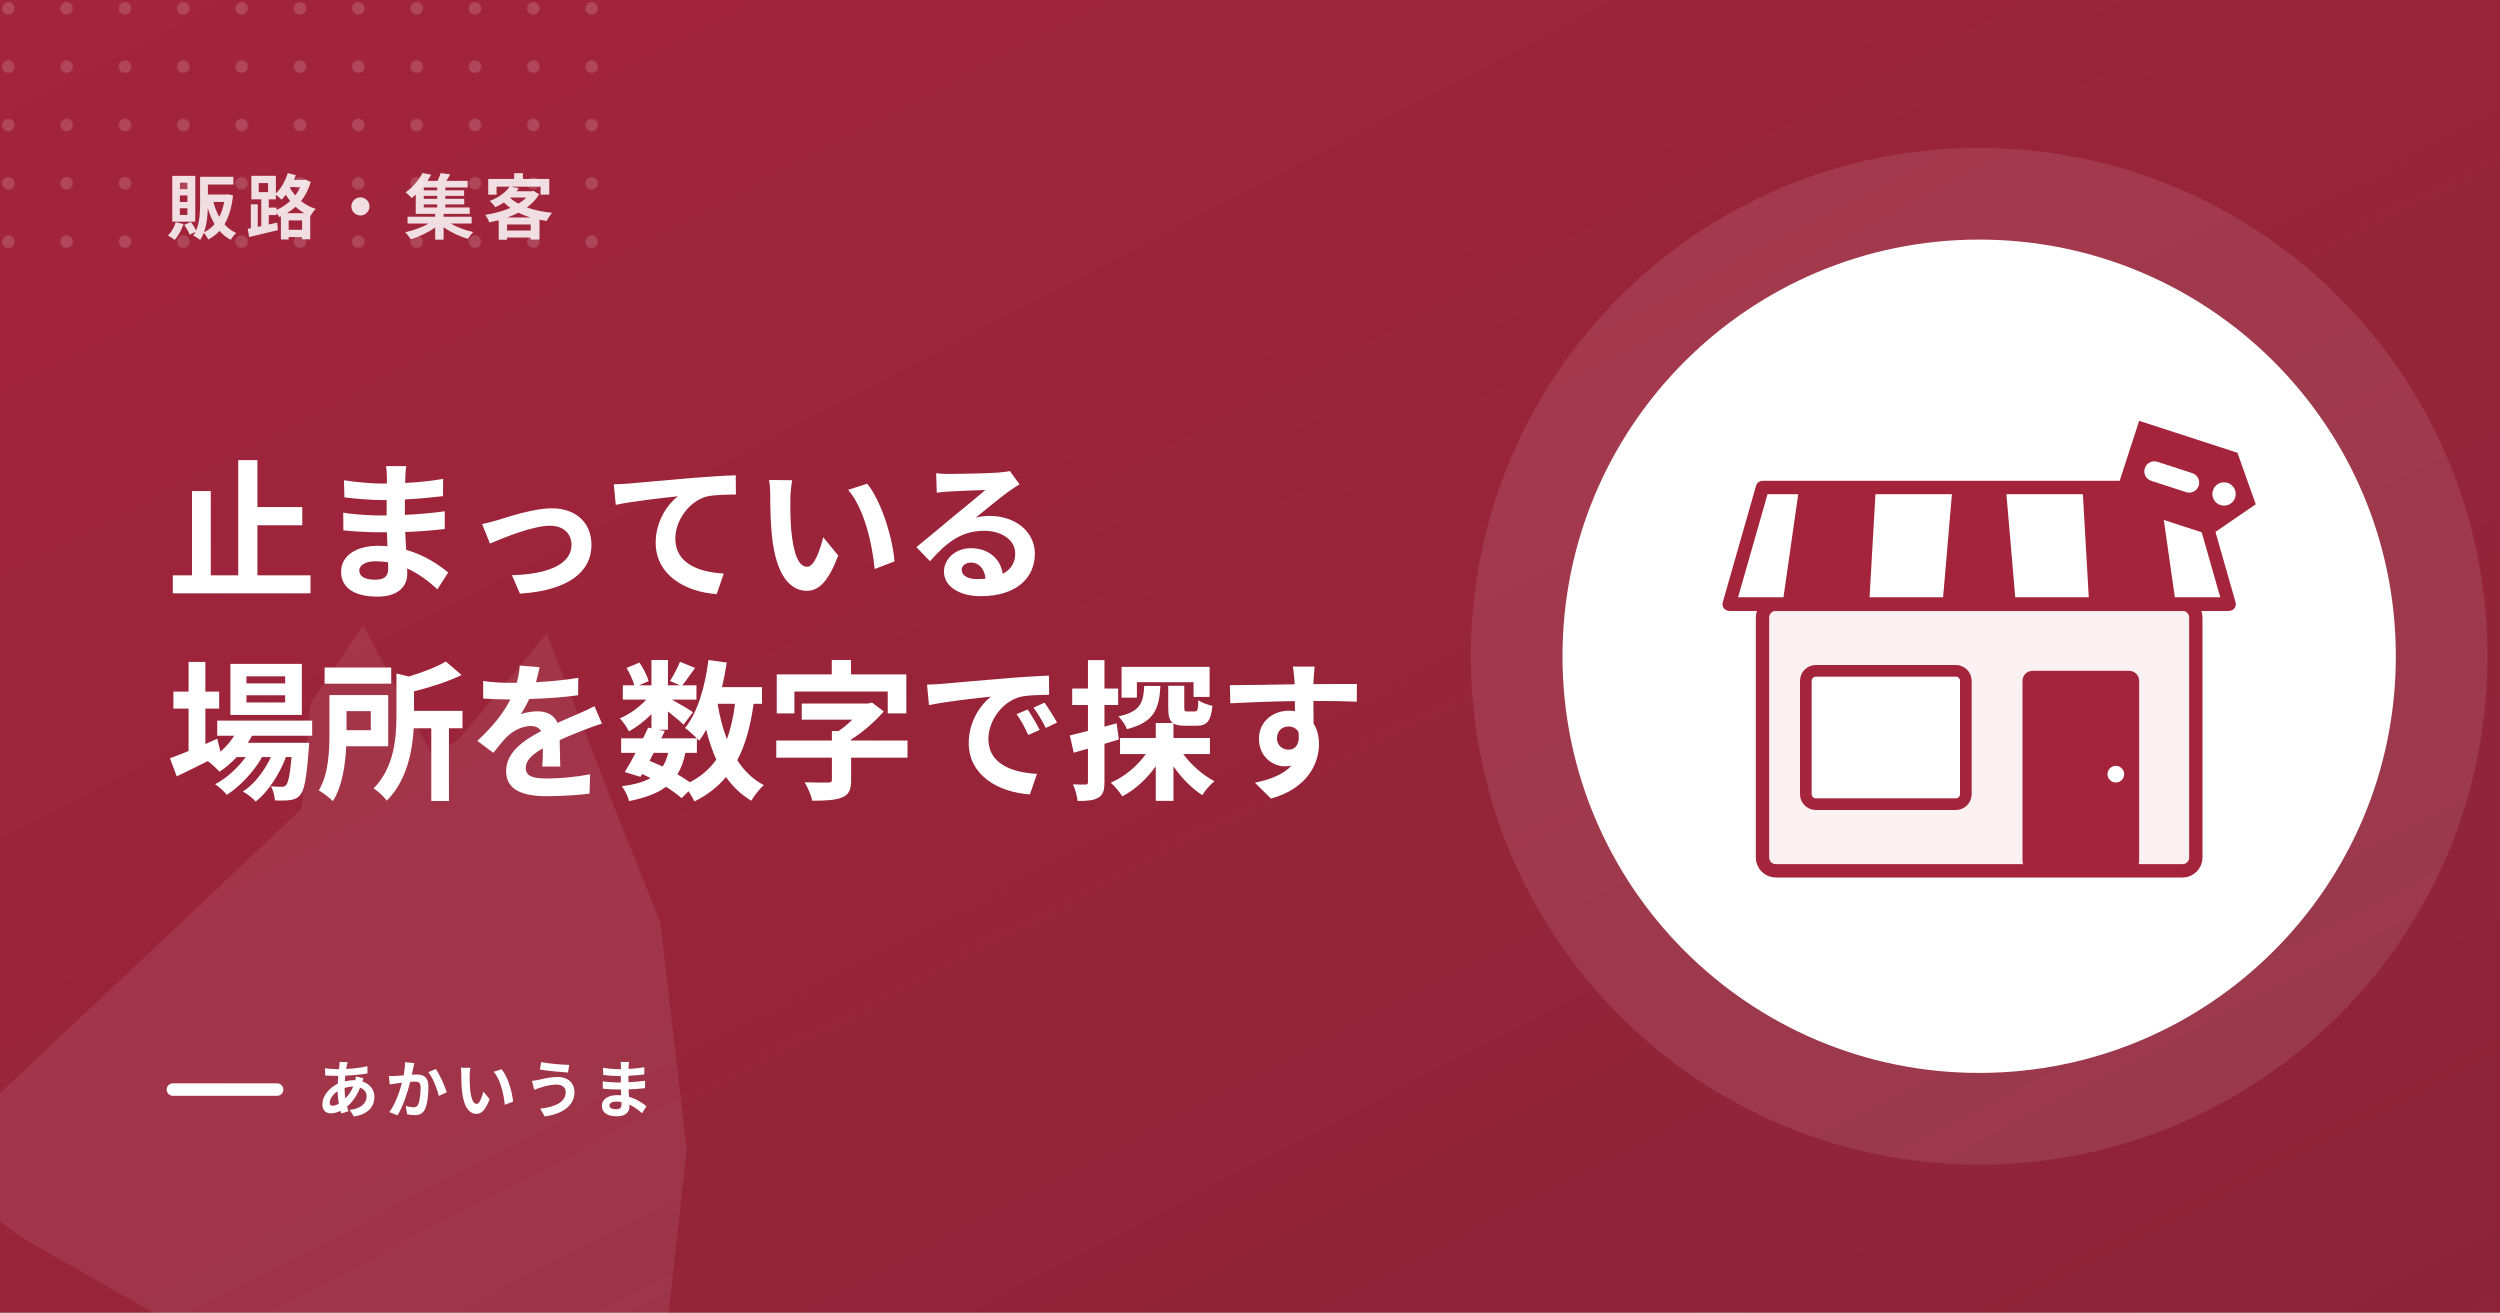
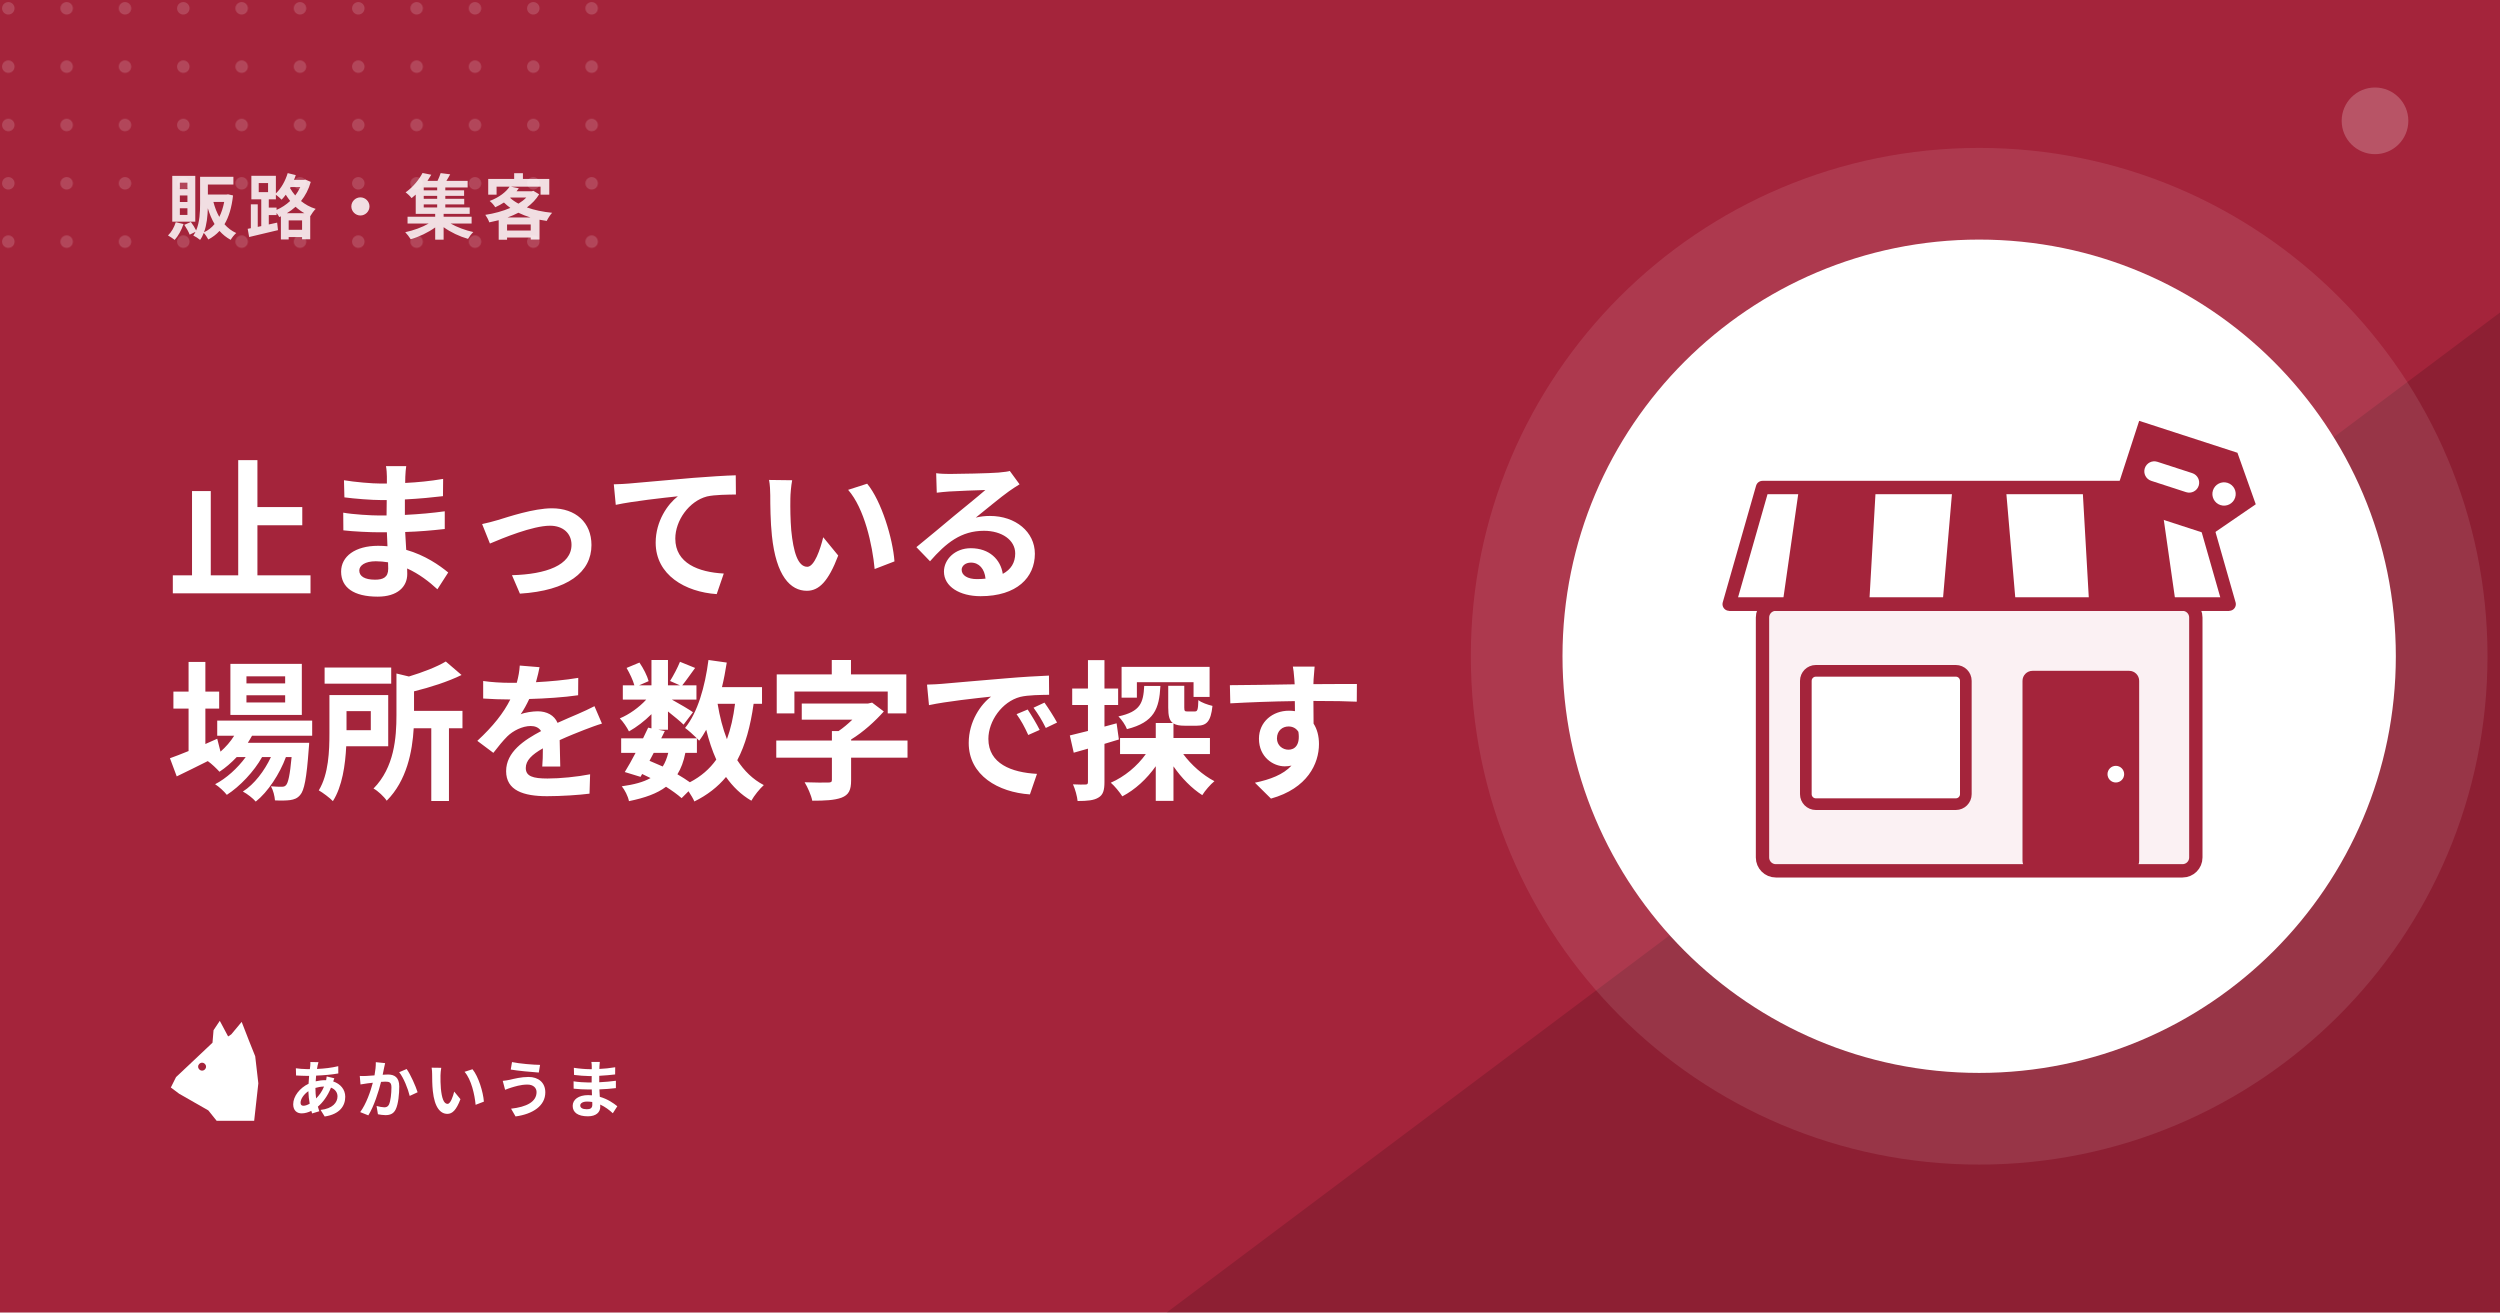
<svg xmlns="http://www.w3.org/2000/svg" width="1200" height="630" viewBox="0 0 1200 630" role="img" aria-label="止まっている場所を数字で探す">
  <defs>
-     <linearGradient id="bg" x1="0" y1="0" x2="1" y2="1">
-       <stop offset="0" stop-color="#A4243B" />
-       <stop offset="1" stop-color="#A4243B" stop-opacity=".82" />
-     </linearGradient>
    <pattern id="dots" width="28" height="28" patternUnits="userSpaceOnUse">
      <circle cx="4" cy="4" r="3" fill="#FFFFFF" fill-opacity=".16" />
    </pattern>
  </defs>
-   <rect width="1200" height="630" fill="#1F2328" />
-   <rect width="1200" height="630" fill="url(#bg)" />
+   <rect width="1200" height="630" fill="#A4243B" />
+   <polygon points="560,630 1200,150 1200,630" fill="#000000" fill-opacity=".14" />
  <rect x="0" y="0" width="300" height="120" fill="url(#dots)" />
-   <g opacity="0.08" transform="translate(-40 300) scale(4.2)">
-     <path fill="#FFFFFF" d="M4 64 L9 54 L26 38 L44 21 L45 9 L51 0 L59 15 L62 13 L72 1 L79 19 L85 34 L88 60 L84 96 L48 96 L40 86 L26 78 L12 70 Z" />
-   </g>
+   <circle cx="1140" cy="58" r="16" fill="#FFFFFF" fill-opacity=".22" />
  <circle cx="950" cy="315" r="244" fill="#FFFFFF" fill-opacity=".1" />
  <circle cx="950" cy="315" r="200" fill="#FFFFFF" />
  <g transform="translate(950 322) scale(0.8)">
    <rect x="-130" y="-40" width="260" height="160" rx="8" fill="#FBF1F3" stroke="#A4243B" stroke-width="8" />
    <path d="M-150 -40 L-130 -110 H130 L150 -40 Z" fill="#FFFFFF" stroke="#A4243B" stroke-width="8" stroke-linejoin="round" />
    <path d="M-108 -110 L-118 -40 H-66 L-62 -110 Z M-16 -110 L-22 -40 H22 L16 -110 Z M62 -110 L66 -40 H118 L108 -110 Z" fill="#A4243B" />
    <path d="M-150 -40 h300" stroke="#A4243B" stroke-width="8" />
    <rect x="-104" y="0" width="96" height="80" rx="6" fill="#FFFFFF" stroke="#A4243B" stroke-width="7" />
    <rect x="26" y="0" width="70" height="120" rx="6" fill="#A4243B" />
    <circle cx="82" cy="62" r="5" fill="#FFFFFF" />
    <g transform="translate(96 -150) rotate(18)">
      <path d="M0 0 h62 l20 26 -20 26 h-62 Z" fill="#A4243B" />
      <circle cx="62" cy="26" r="7" fill="#FFFFFF" />
      <rect x="12" y="20" width="34" height="12" rx="6" fill="#FFFFFF" />
    </g>
  </g>
  <g font-family="'Hiragino Sans','Yu Gothic UI','Noto Sans JP','Meiryo',sans-serif">
    <text x="80" y="112" font-size="34" font-weight="700" fill="#FFFFFF" fill-opacity=".85" letter-spacing="4">販路・集客</text>
    <text x="80" y="282" font-size="72" font-weight="700" fill="#FFFFFF">止まっている</text>
    <text x="80" y="378" font-size="72" font-weight="700" fill="#FFFFFF">場所を数字で探す</text>
-     <rect x="80" y="520" width="56" height="6" rx="3" fill="#FFFFFF" />
-     <text x="152" y="534" font-size="30" font-weight="700" fill="#FFFFFF" letter-spacing="3">あかいうま</text>
+     <g transform="translate(80 490) scale(0.5)">
+       <path fill="#FFFFFF" d="M4 64 L9 54 L26 38 L44 21 L45 9 L51 0 L59 15 L62 13 L72 1 L79 19 L85 34 L88 60 L84 96 L48 96 L40 86 L26 78 L12 70 Z" />
+       <circle cx="34" cy="44" r="3.8" fill="#A4243B" />
+     </g>
+     <text x="138" y="534" font-size="30" font-weight="700" fill="#FFFFFF" letter-spacing="3">あかいうま</text>
  </g>
</svg>
